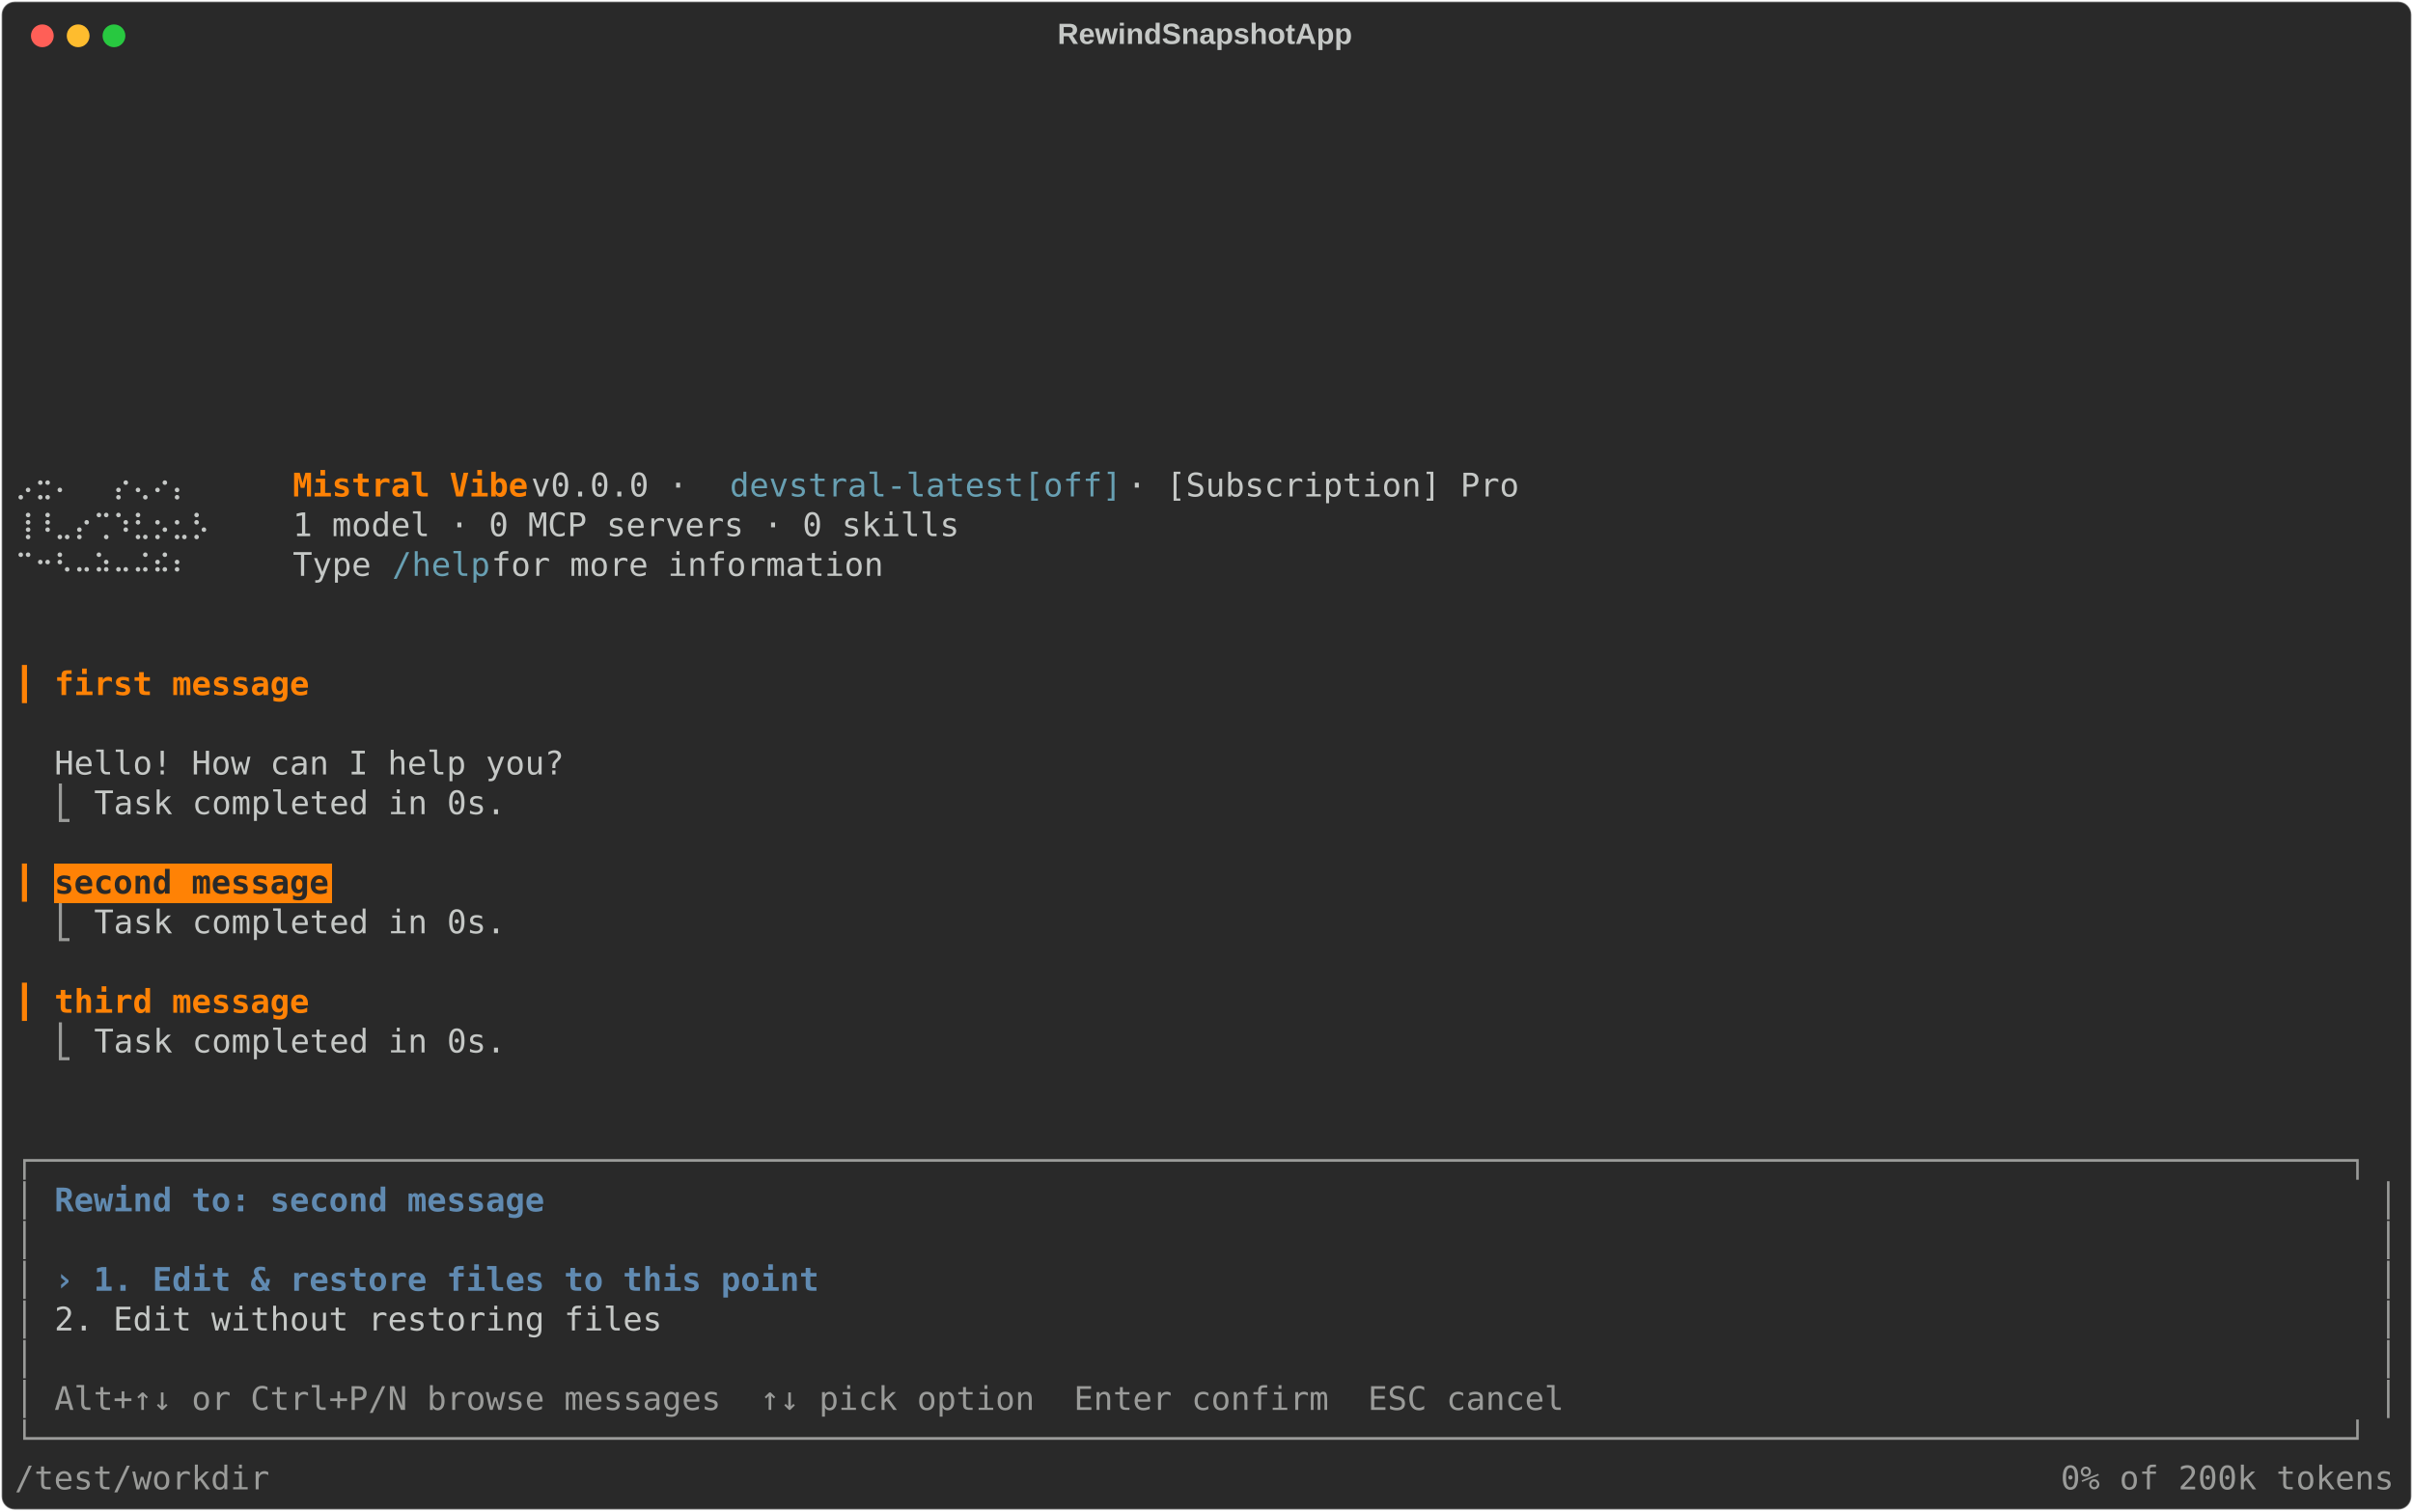
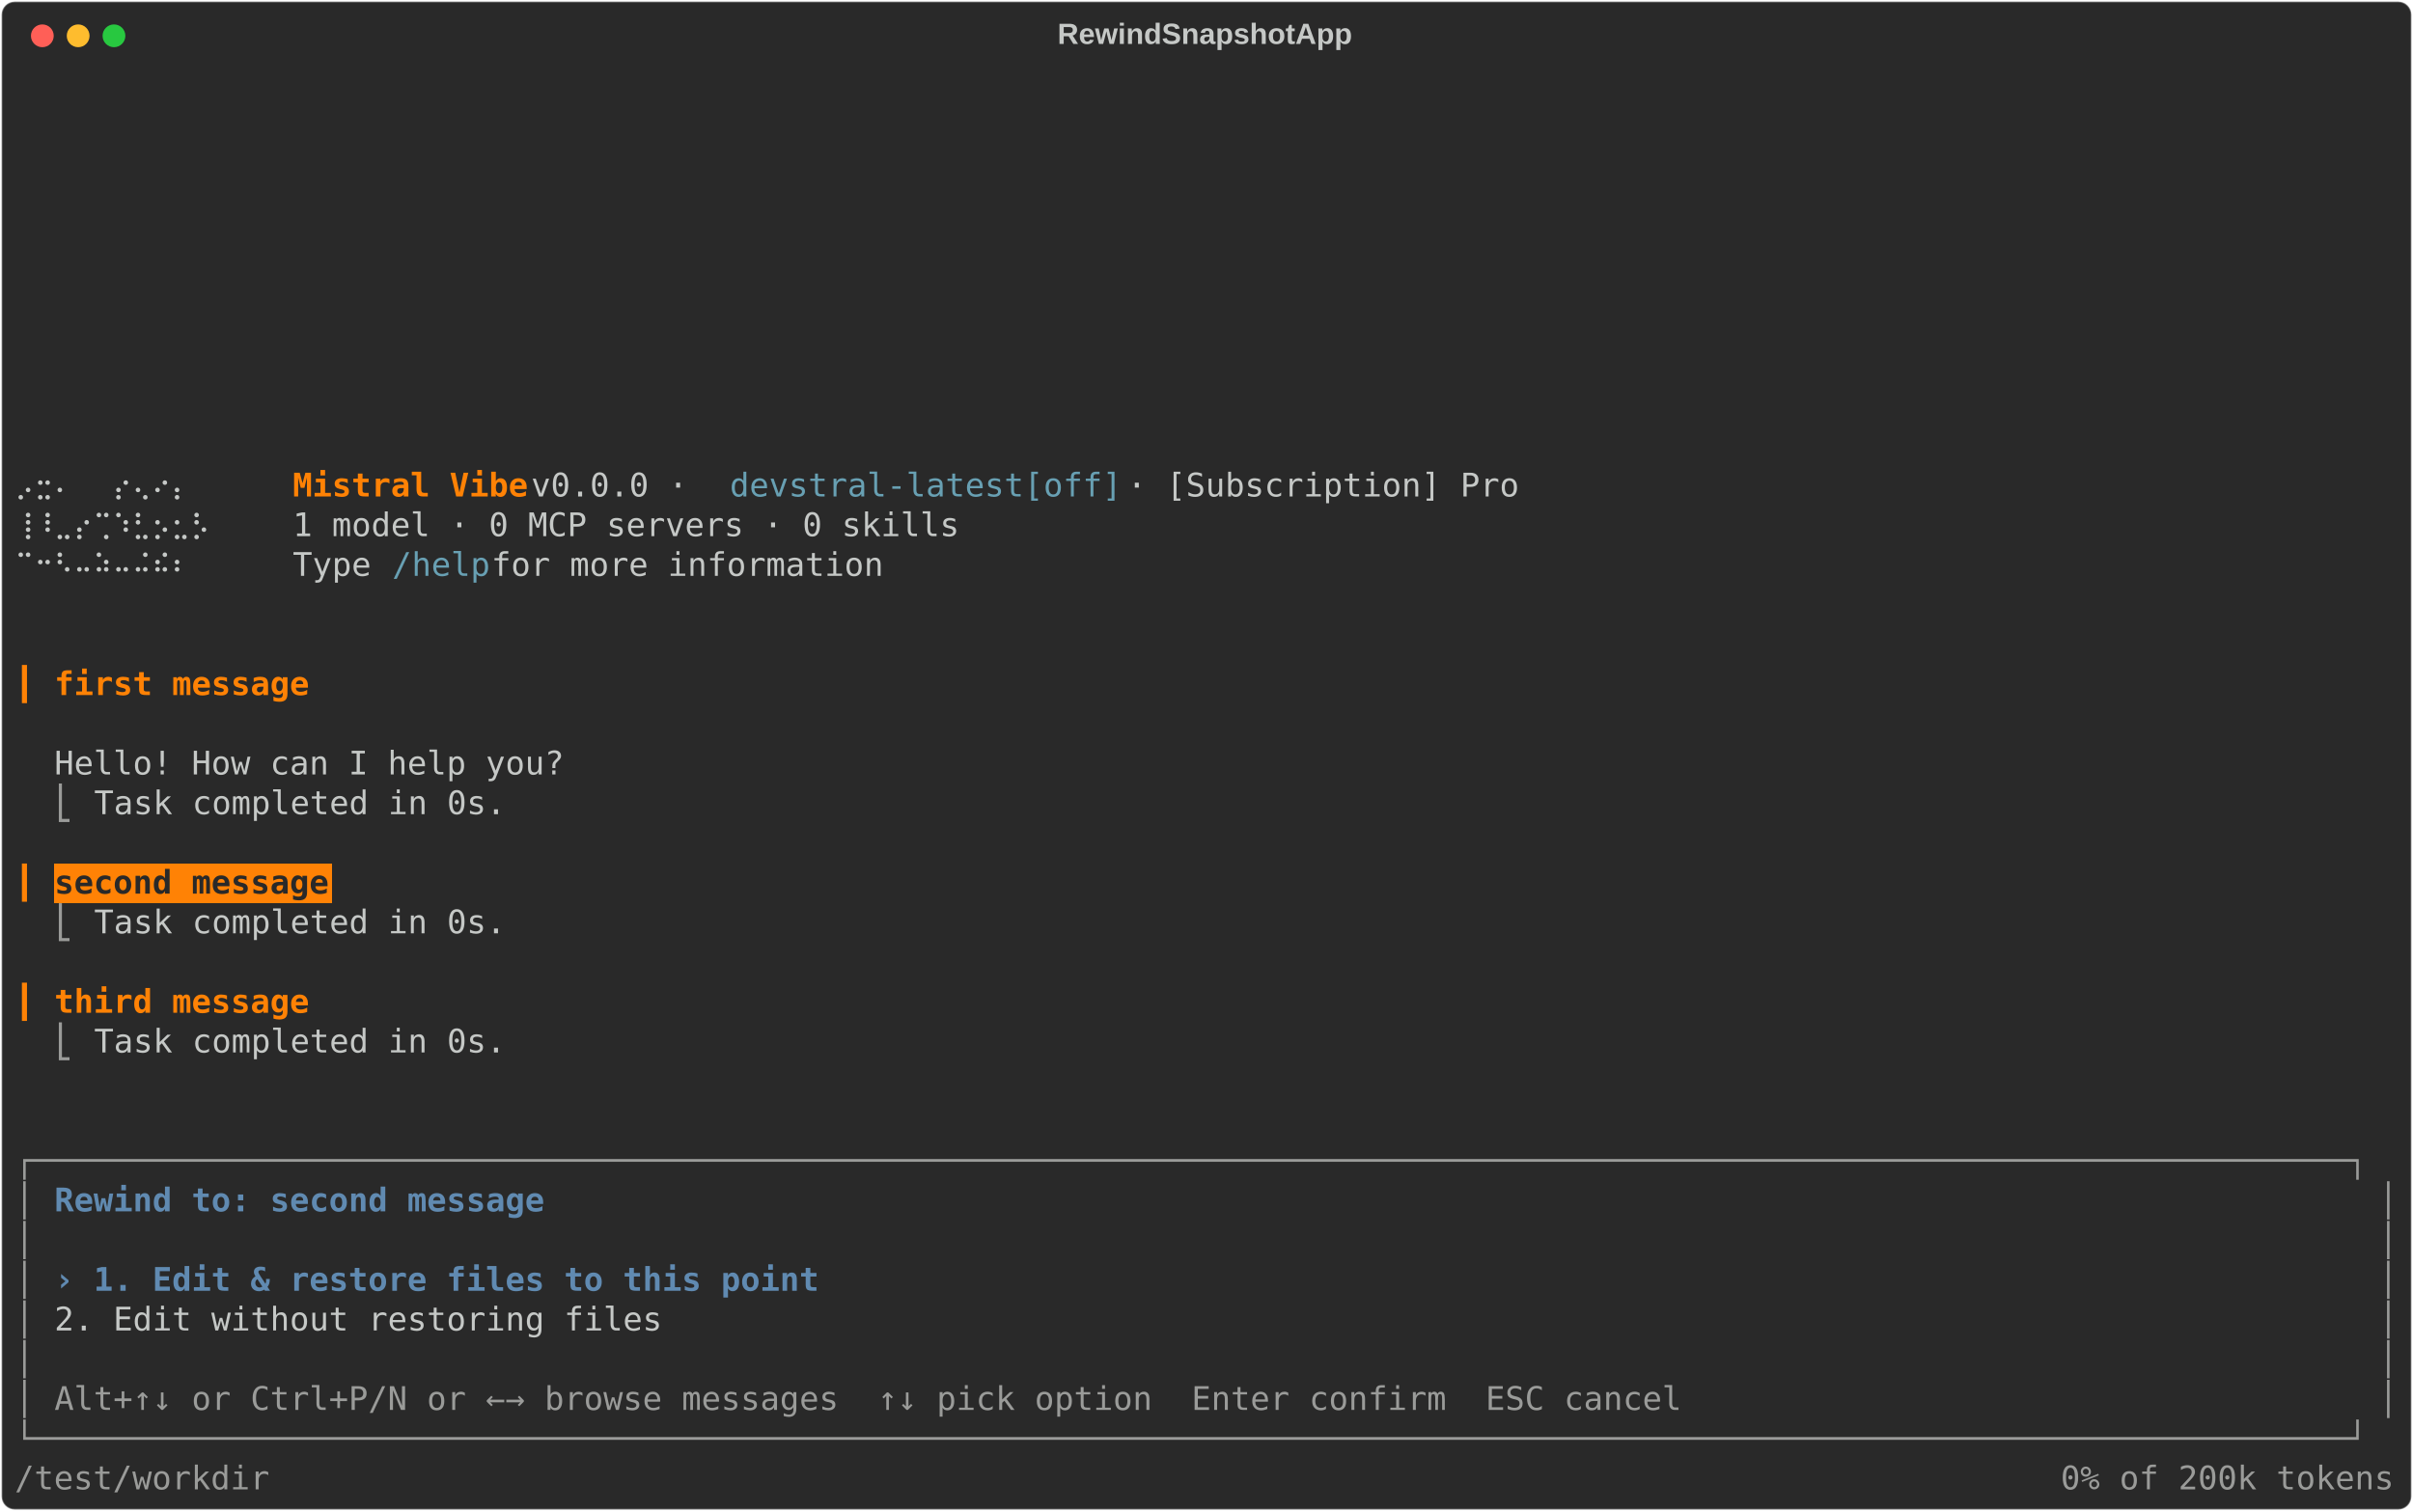
<svg xmlns="http://www.w3.org/2000/svg" class="rich-terminal" viewBox="0 0 1482 928.4">
  <style>

    @font-face {
        font-family: "Fira Code";
        src: local("FiraCode-Regular"),
                url("https://cdnjs.cloudflare.com/ajax/libs/firacode/6.2.0/woff2/FiraCode-Regular.woff2") format("woff2"),
                url("https://cdnjs.cloudflare.com/ajax/libs/firacode/6.2.0/woff/FiraCode-Regular.woff") format("woff");
        font-style: normal;
        font-weight: 400;
    }
    @font-face {
        font-family: "Fira Code";
        src: local("FiraCode-Bold"),
                url("https://cdnjs.cloudflare.com/ajax/libs/firacode/6.2.0/woff2/FiraCode-Bold.woff2") format("woff2"),
                url("https://cdnjs.cloudflare.com/ajax/libs/firacode/6.2.0/woff/FiraCode-Bold.woff") format("woff");
        font-style: bold;
        font-weight: 700;
    }

    .terminal-matrix {
        font-family: Fira Code, monospace;
        font-size: 20px;
        line-height: 24.4px;
        font-variant-east-asian: full-width;
    }

    .terminal-title {
        font-size: 18px;
        font-weight: bold;
        font-family: arial;
    }

    .terminal-r1 { fill: #c5c8c6 }
.terminal-r2 { fill: #ff8205;font-weight: bold }
.terminal-r3 { fill: #68a0b3 }
.terminal-r4 { fill: #ff8205 }
.terminal-r5 { fill: #9a9b99 }
.terminal-r6 { fill: #292929;font-weight: bold }
.terminal-r7 { fill: #608ab1;font-weight: bold }
    </style>
  <defs>
    <clipPath id="terminal-clip-terminal">
      <rect x="0" y="0" width="1463.0" height="877.4" />
    </clipPath>
    <clipPath id="terminal-line-0">
      <rect x="0" y="1.5" width="1464" height="24.65" />
    </clipPath>
    <clipPath id="terminal-line-1">
      <rect x="0" y="25.9" width="1464" height="24.65" />
    </clipPath>
    <clipPath id="terminal-line-2">
      <rect x="0" y="50.3" width="1464" height="24.65" />
    </clipPath>
    <clipPath id="terminal-line-3">
      <rect x="0" y="74.7" width="1464" height="24.65" />
    </clipPath>
    <clipPath id="terminal-line-4">
      <rect x="0" y="99.1" width="1464" height="24.65" />
    </clipPath>
    <clipPath id="terminal-line-5">
      <rect x="0" y="123.5" width="1464" height="24.65" />
    </clipPath>
    <clipPath id="terminal-line-6">
      <rect x="0" y="147.9" width="1464" height="24.65" />
    </clipPath>
    <clipPath id="terminal-line-7">
      <rect x="0" y="172.3" width="1464" height="24.65" />
    </clipPath>
    <clipPath id="terminal-line-8">
      <rect x="0" y="196.7" width="1464" height="24.65" />
    </clipPath>
    <clipPath id="terminal-line-9">
      <rect x="0" y="221.1" width="1464" height="24.65" />
    </clipPath>
    <clipPath id="terminal-line-10">
      <rect x="0" y="245.5" width="1464" height="24.65" />
    </clipPath>
    <clipPath id="terminal-line-11">
      <rect x="0" y="269.9" width="1464" height="24.65" />
    </clipPath>
    <clipPath id="terminal-line-12">
      <rect x="0" y="294.3" width="1464" height="24.65" />
    </clipPath>
    <clipPath id="terminal-line-13">
      <rect x="0" y="318.7" width="1464" height="24.65" />
    </clipPath>
    <clipPath id="terminal-line-14">
      <rect x="0" y="343.1" width="1464" height="24.65" />
    </clipPath>
    <clipPath id="terminal-line-15">
      <rect x="0" y="367.5" width="1464" height="24.65" />
    </clipPath>
    <clipPath id="terminal-line-16">
      <rect x="0" y="391.9" width="1464" height="24.65" />
    </clipPath>
    <clipPath id="terminal-line-17">
      <rect x="0" y="416.3" width="1464" height="24.65" />
    </clipPath>
    <clipPath id="terminal-line-18">
      <rect x="0" y="440.7" width="1464" height="24.65" />
    </clipPath>
    <clipPath id="terminal-line-19">
      <rect x="0" y="465.1" width="1464" height="24.65" />
    </clipPath>
    <clipPath id="terminal-line-20">
      <rect x="0" y="489.5" width="1464" height="24.65" />
    </clipPath>
    <clipPath id="terminal-line-21">
      <rect x="0" y="513.9" width="1464" height="24.65" />
    </clipPath>
    <clipPath id="terminal-line-22">
      <rect x="0" y="538.3" width="1464" height="24.65" />
    </clipPath>
    <clipPath id="terminal-line-23">
      <rect x="0" y="562.7" width="1464" height="24.65" />
    </clipPath>
    <clipPath id="terminal-line-24">
      <rect x="0" y="587.1" width="1464" height="24.65" />
    </clipPath>
    <clipPath id="terminal-line-25">
      <rect x="0" y="611.5" width="1464" height="24.65" />
    </clipPath>
    <clipPath id="terminal-line-26">
      <rect x="0" y="635.9" width="1464" height="24.65" />
    </clipPath>
    <clipPath id="terminal-line-27">
      <rect x="0" y="660.3" width="1464" height="24.65" />
    </clipPath>
    <clipPath id="terminal-line-28">
      <rect x="0" y="684.7" width="1464" height="24.65" />
    </clipPath>
    <clipPath id="terminal-line-29">
      <rect x="0" y="709.1" width="1464" height="24.65" />
    </clipPath>
    <clipPath id="terminal-line-30">
      <rect x="0" y="733.5" width="1464" height="24.65" />
    </clipPath>
    <clipPath id="terminal-line-31">
      <rect x="0" y="757.9" width="1464" height="24.65" />
    </clipPath>
    <clipPath id="terminal-line-32">
      <rect x="0" y="782.3" width="1464" height="24.65" />
    </clipPath>
    <clipPath id="terminal-line-33">
      <rect x="0" y="806.7" width="1464" height="24.65" />
    </clipPath>
    <clipPath id="terminal-line-34">
      <rect x="0" y="831.1" width="1464" height="24.65" />
    </clipPath>
  </defs>
  <rect fill="#292929" stroke="rgba(255,255,255,0.35)" stroke-width="1" x="1" y="1" width="1480" height="926.4" rx="8" />
  <text class="terminal-title" fill="#c5c8c6" text-anchor="middle" x="740" y="27">RewindSnapshotApp</text>
  <g transform="translate(26,22)">
    <circle cx="0" cy="0" r="7" fill="#ff5f57" />
    <circle cx="22" cy="0" r="7" fill="#febc2e" />
    <circle cx="44" cy="0" r="7" fill="#28c840" />
  </g>
  <g transform="translate(9, 41)" clip-path="url(#terminal-clip-terminal)">
    <rect fill="#ff8205" x="24.4" y="489.5" width="170.8" height="24.65" shape-rendering="crispEdges" />
    <g class="terminal-matrix">
      <text class="terminal-r1" x="1464" y="20" textLength="12.2" clip-path="url(#terminal-line-0)">
</text>
      <text class="terminal-r1" x="1464" y="44.4" textLength="12.2" clip-path="url(#terminal-line-1)">
</text>
      <text class="terminal-r1" x="1464" y="68.8" textLength="12.2" clip-path="url(#terminal-line-2)">
</text>
      <text class="terminal-r1" x="1464" y="93.2" textLength="12.2" clip-path="url(#terminal-line-3)">
</text>
      <text class="terminal-r1" x="1464" y="117.6" textLength="12.2" clip-path="url(#terminal-line-4)">
</text>
      <text class="terminal-r1" x="1464" y="142" textLength="12.2" clip-path="url(#terminal-line-5)">
</text>
      <text class="terminal-r1" x="1464" y="166.4" textLength="12.2" clip-path="url(#terminal-line-6)">
</text>
      <text class="terminal-r1" x="1464" y="190.8" textLength="12.2" clip-path="url(#terminal-line-7)">
</text>
      <text class="terminal-r1" x="1464" y="215.2" textLength="12.2" clip-path="url(#terminal-line-8)">
</text>
      <text class="terminal-r1" x="1464" y="239.6" textLength="12.2" clip-path="url(#terminal-line-9)">
</text>
      <text class="terminal-r1" x="0" y="264" textLength="134.2" clip-path="url(#terminal-line-10)">  ⡠⣒⠄  ⡔⢄⠔⡄</text>
      <text class="terminal-r2" x="170.8" y="264" textLength="146.4" clip-path="url(#terminal-line-10)">Mistral Vibe</text>
      <text class="terminal-r1" x="317.2" y="264" textLength="122" clip-path="url(#terminal-line-10)"> v0.0.0 · </text>
      <text class="terminal-r3" x="439.2" y="264" textLength="244" clip-path="url(#terminal-line-10)">devstral-latest[off]</text>
      <text class="terminal-r1" x="683.2" y="264" textLength="256.2" clip-path="url(#terminal-line-10)"> · [Subscription] Pro</text>
      <text class="terminal-r1" x="1464" y="264" textLength="12.2" clip-path="url(#terminal-line-10)">
</text>
      <text class="terminal-r1" x="0" y="288.4" textLength="134.2" clip-path="url(#terminal-line-11)"> ⢸⠸⣀⡔⢉⠱⣃⡢⣂⡣</text>
      <text class="terminal-r1" x="170.8" y="288.4" textLength="414.8" clip-path="url(#terminal-line-11)">1 model · 0 MCP servers · 0 skills</text>
      <text class="terminal-r1" x="1464" y="288.4" textLength="12.2" clip-path="url(#terminal-line-11)">
</text>
      <text class="terminal-r1" x="0" y="312.8" textLength="134.2" clip-path="url(#terminal-line-12)">  ⠉⠒⠣⠤⠵⠤⠬⠮⠆</text>
      <text class="terminal-r1" x="170.8" y="312.8" textLength="61" clip-path="url(#terminal-line-12)">Type </text>
      <text class="terminal-r3" x="231.8" y="312.8" textLength="61" clip-path="url(#terminal-line-12)">/help</text>
      <text class="terminal-r1" x="292.8" y="312.8" textLength="256.2" clip-path="url(#terminal-line-12)"> for more information</text>
      <text class="terminal-r1" x="1464" y="312.8" textLength="12.2" clip-path="url(#terminal-line-12)">
</text>
      <text class="terminal-r1" x="1464" y="337.2" textLength="12.2" clip-path="url(#terminal-line-13)">
</text>
      <text class="terminal-r1" x="1464" y="361.6" textLength="12.2" clip-path="url(#terminal-line-14)">
</text>
      <text class="terminal-r4" x="0" y="386" textLength="12.2" clip-path="url(#terminal-line-15)">┃</text>
      <text class="terminal-r2" x="24.4" y="386" textLength="158.6" clip-path="url(#terminal-line-15)">first message</text>
      <text class="terminal-r1" x="1464" y="386" textLength="12.2" clip-path="url(#terminal-line-15)">
</text>
      <text class="terminal-r1" x="1464" y="410.4" textLength="12.2" clip-path="url(#terminal-line-16)">
</text>
      <text class="terminal-r1" x="24.4" y="434.8" textLength="317.2" clip-path="url(#terminal-line-17)">Hello! How can I help you?</text>
      <text class="terminal-r1" x="1464" y="434.8" textLength="12.2" clip-path="url(#terminal-line-17)">
</text>
      <text class="terminal-r5" x="24.4" y="459.2" textLength="12.2" clip-path="url(#terminal-line-18)">⎣</text>
      <text class="terminal-r1" x="48.8" y="459.2" textLength="256.2" clip-path="url(#terminal-line-18)">Task completed in 0s.</text>
      <text class="terminal-r1" x="1464" y="459.2" textLength="12.2" clip-path="url(#terminal-line-18)">
</text>
      <text class="terminal-r1" x="1464" y="483.6" textLength="12.2" clip-path="url(#terminal-line-19)">
</text>
      <text class="terminal-r4" x="0" y="508" textLength="12.2" clip-path="url(#terminal-line-20)">┃</text>
      <text class="terminal-r6" x="24.4" y="508" textLength="170.8" clip-path="url(#terminal-line-20)">second message</text>
      <text class="terminal-r1" x="1464" y="508" textLength="12.2" clip-path="url(#terminal-line-20)">
</text>
      <text class="terminal-r5" x="24.4" y="532.4" textLength="12.2" clip-path="url(#terminal-line-21)">⎣</text>
      <text class="terminal-r1" x="48.8" y="532.4" textLength="256.2" clip-path="url(#terminal-line-21)">Task completed in 0s.</text>
      <text class="terminal-r1" x="1464" y="532.4" textLength="12.2" clip-path="url(#terminal-line-21)">
</text>
      <text class="terminal-r1" x="1464" y="556.8" textLength="12.2" clip-path="url(#terminal-line-22)">
</text>
      <text class="terminal-r4" x="0" y="581.2" textLength="12.2" clip-path="url(#terminal-line-23)">┃</text>
      <text class="terminal-r2" x="24.4" y="581.2" textLength="158.6" clip-path="url(#terminal-line-23)">third message</text>
      <text class="terminal-r1" x="1464" y="581.2" textLength="12.2" clip-path="url(#terminal-line-23)">
</text>
      <text class="terminal-r5" x="24.4" y="605.6" textLength="12.2" clip-path="url(#terminal-line-24)">⎣</text>
      <text class="terminal-r1" x="48.8" y="605.6" textLength="256.2" clip-path="url(#terminal-line-24)">Task completed in 0s.</text>
      <text class="terminal-r1" x="1464" y="605.6" textLength="12.2" clip-path="url(#terminal-line-24)">
</text>
      <text class="terminal-r1" x="1464" y="630" textLength="12.2" clip-path="url(#terminal-line-25)">
</text>
      <text class="terminal-r1" x="1464" y="654.4" textLength="12.2" clip-path="url(#terminal-line-26)">
</text>
      <text class="terminal-r5" x="0" y="678.8" textLength="1464" clip-path="url(#terminal-line-27)">┌──────────────────────────────────────────────────────────────────────────────────────────────────────────────────────┐</text>
      <text class="terminal-r1" x="1464" y="678.8" textLength="12.2" clip-path="url(#terminal-line-27)">
</text>
      <text class="terminal-r5" x="0" y="703.2" textLength="12.2" clip-path="url(#terminal-line-28)">│</text>
      <text class="terminal-r7" x="24.4" y="703.2" textLength="305" clip-path="url(#terminal-line-28)">Rewind to: second message</text>
      <text class="terminal-r5" x="1451.8" y="703.2" textLength="12.2" clip-path="url(#terminal-line-28)">│</text>
      <text class="terminal-r1" x="1464" y="703.2" textLength="12.2" clip-path="url(#terminal-line-28)">
</text>
      <text class="terminal-r5" x="0" y="727.6" textLength="12.2" clip-path="url(#terminal-line-29)">│</text>
      <text class="terminal-r5" x="1451.8" y="727.6" textLength="12.2" clip-path="url(#terminal-line-29)">│</text>
      <text class="terminal-r1" x="1464" y="727.6" textLength="12.2" clip-path="url(#terminal-line-29)">
</text>
      <text class="terminal-r5" x="0" y="752" textLength="12.2" clip-path="url(#terminal-line-30)">│</text>
      <text class="terminal-r7" x="24.4" y="752" textLength="475.8" clip-path="url(#terminal-line-30)">› 1. Edit &amp; restore files to this point</text>
      <text class="terminal-r5" x="1451.8" y="752" textLength="12.2" clip-path="url(#terminal-line-30)">│</text>
      <text class="terminal-r1" x="1464" y="752" textLength="12.2" clip-path="url(#terminal-line-30)">
</text>
      <text class="terminal-r5" x="0" y="776.4" textLength="12.2" clip-path="url(#terminal-line-31)">│</text>
      <text class="terminal-r1" x="24.4" y="776.4" textLength="402.6" clip-path="url(#terminal-line-31)">  2. Edit without restoring files</text>
      <text class="terminal-r5" x="1451.8" y="776.4" textLength="12.2" clip-path="url(#terminal-line-31)">│</text>
      <text class="terminal-r1" x="1464" y="776.4" textLength="12.2" clip-path="url(#terminal-line-31)">
</text>
      <text class="terminal-r5" x="0" y="800.8" textLength="12.2" clip-path="url(#terminal-line-32)">│</text>
      <text class="terminal-r5" x="1451.8" y="800.8" textLength="12.2" clip-path="url(#terminal-line-32)">│</text>
      <text class="terminal-r1" x="1464" y="800.8" textLength="12.2" clip-path="url(#terminal-line-32)">
</text>
      <text class="terminal-r5" x="0" y="825.2" textLength="12.2" clip-path="url(#terminal-line-33)">│</text>
-       <text class="terminal-r5" x="24.4" y="825.2" textLength="939.4" clip-path="url(#terminal-line-33)">Alt+↑↓ or Ctrl+P/N browse messages  ↑↓ pick option  Enter confirm  ESC cancel</text>
+       <text class="terminal-r5" x="24.4" y="825.2" textLength="1012.6" clip-path="url(#terminal-line-33)">Alt+↑↓ or Ctrl+P/N or ←→ browse messages  ↑↓ pick option  Enter confirm  ESC cancel</text>
      <text class="terminal-r5" x="1451.8" y="825.2" textLength="12.2" clip-path="url(#terminal-line-33)">│</text>
      <text class="terminal-r1" x="1464" y="825.2" textLength="12.2" clip-path="url(#terminal-line-33)">
</text>
      <text class="terminal-r5" x="0" y="849.6" textLength="1464" clip-path="url(#terminal-line-34)">└──────────────────────────────────────────────────────────────────────────────────────────────────────────────────────┘</text>
      <text class="terminal-r1" x="1464" y="849.6" textLength="12.2" clip-path="url(#terminal-line-34)">
</text>
      <text class="terminal-r5" x="0" y="874" textLength="158.6" clip-path="url(#terminal-line-35)">/test/workdir</text>
      <text class="terminal-r5" x="1256.6" y="874" textLength="207.4" clip-path="url(#terminal-line-35)">0% of 200k tokens</text>
    </g>
  </g>
</svg>
